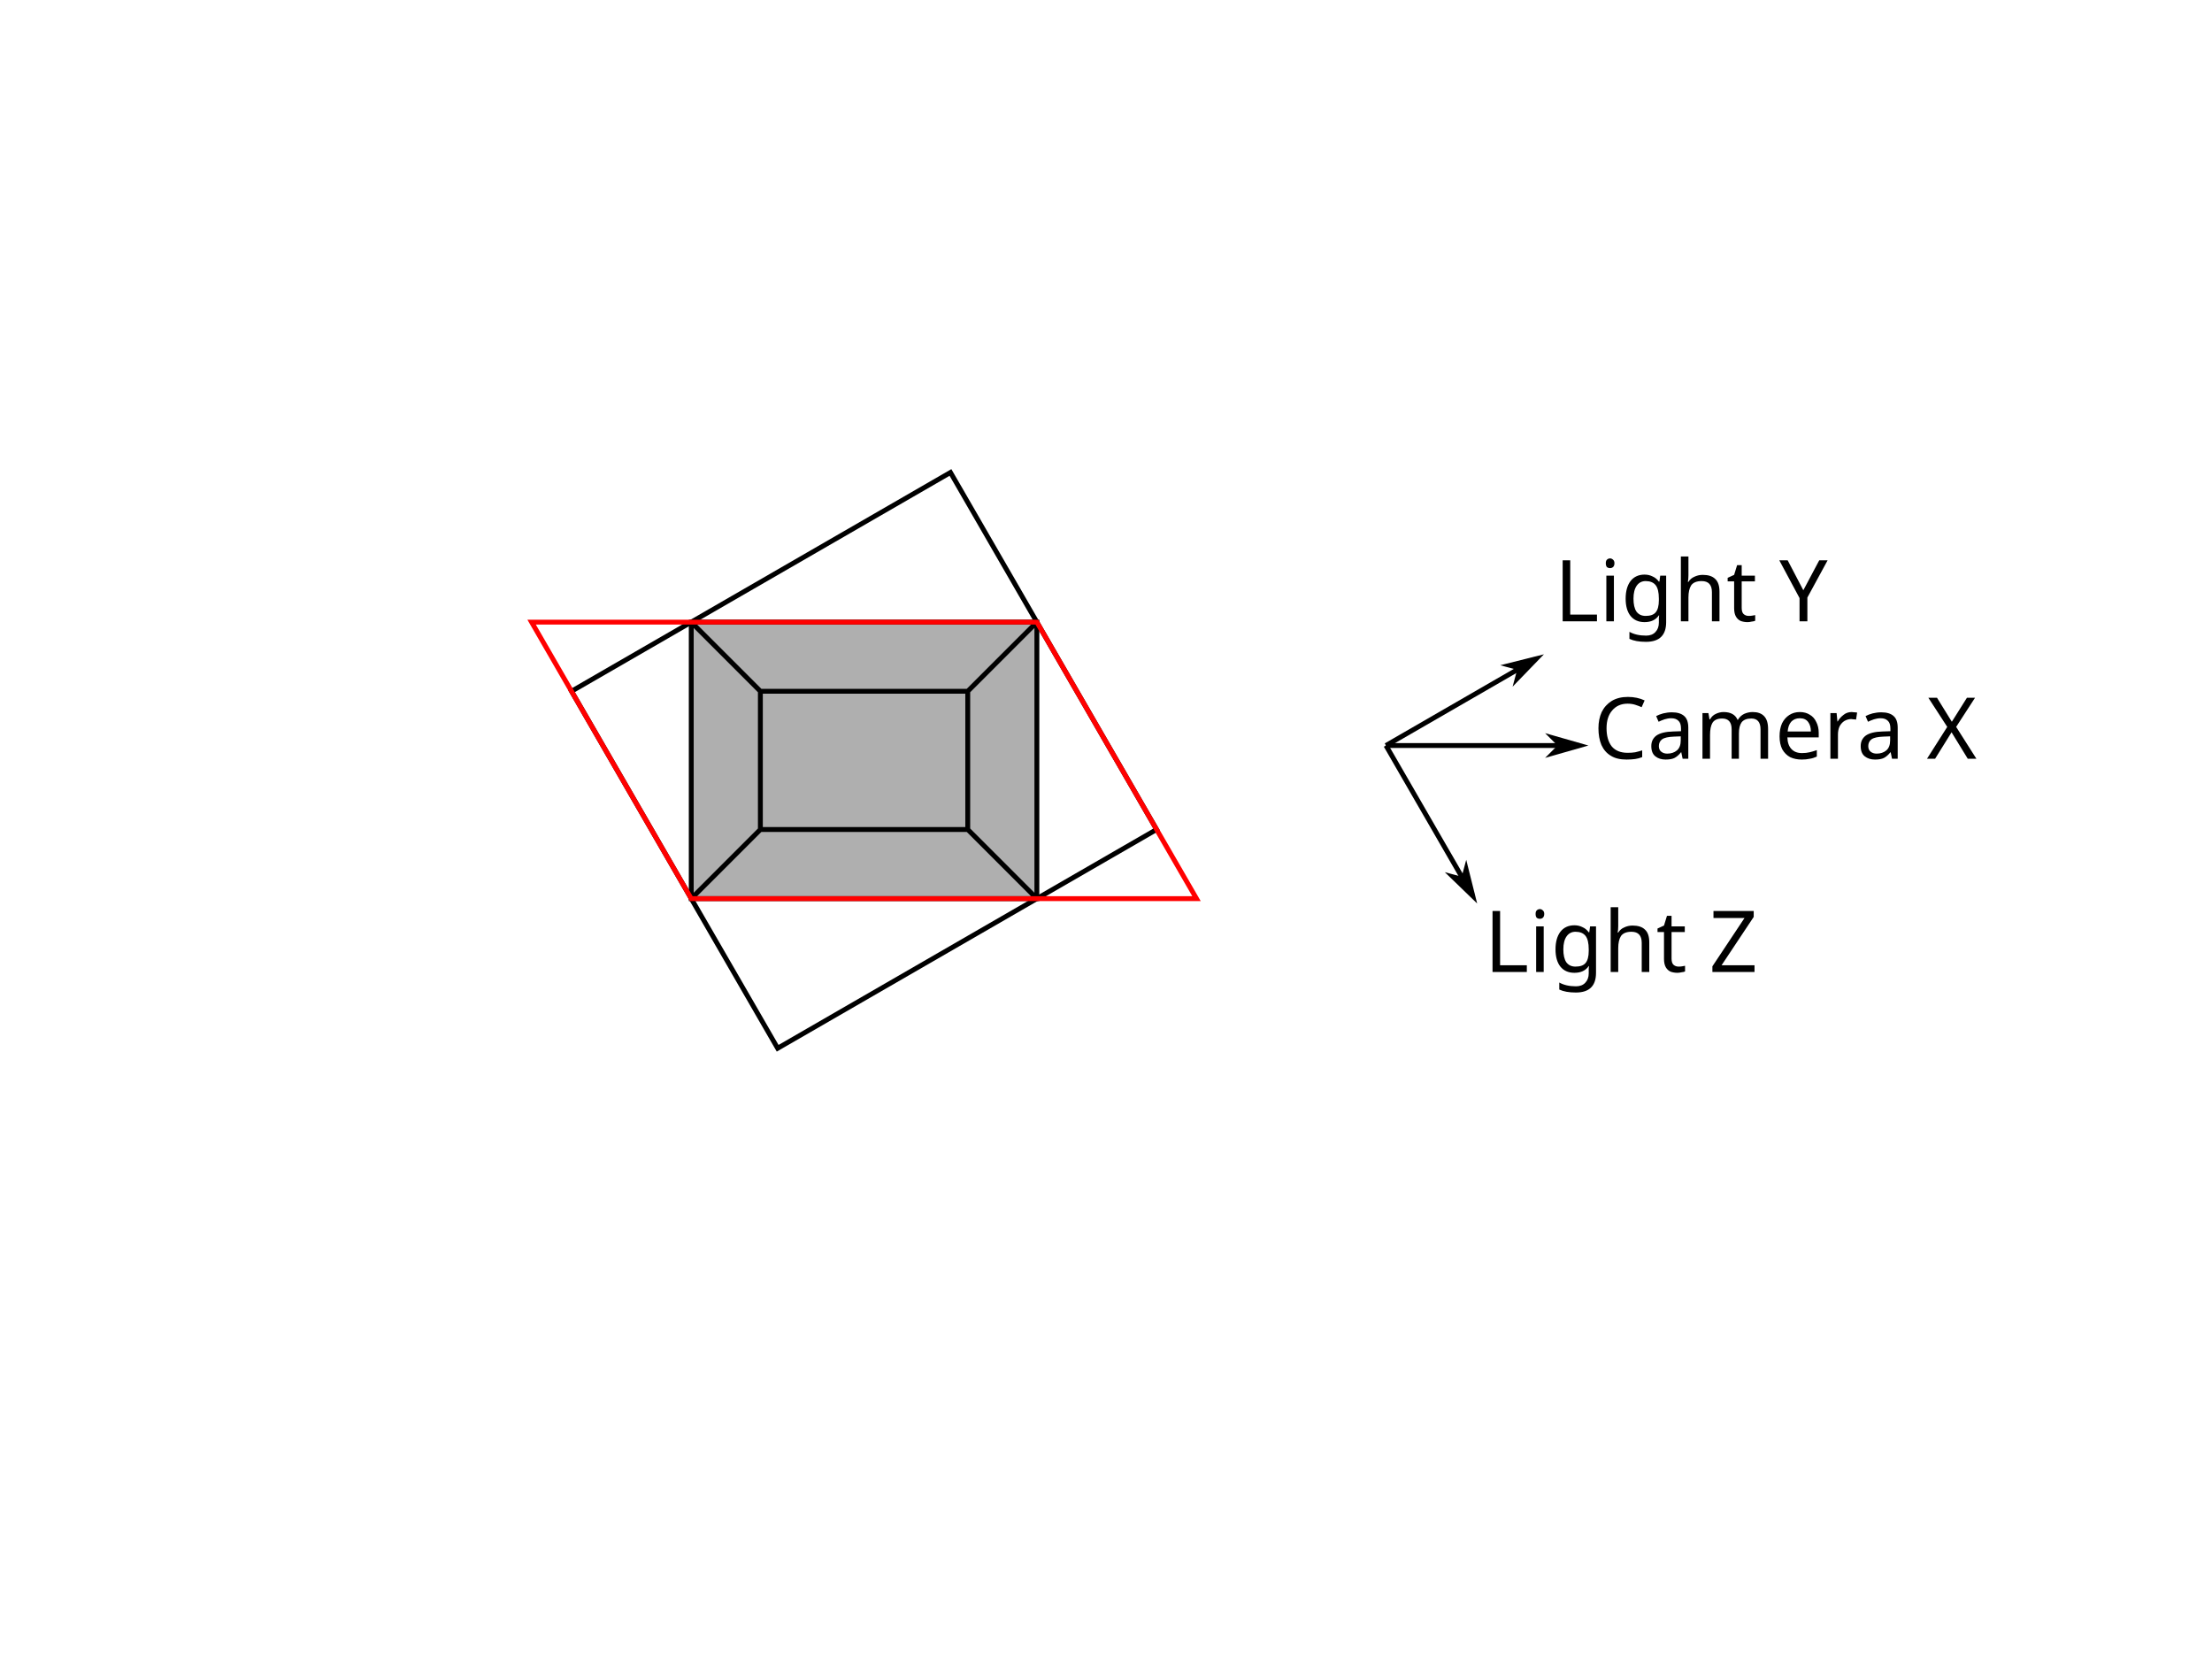
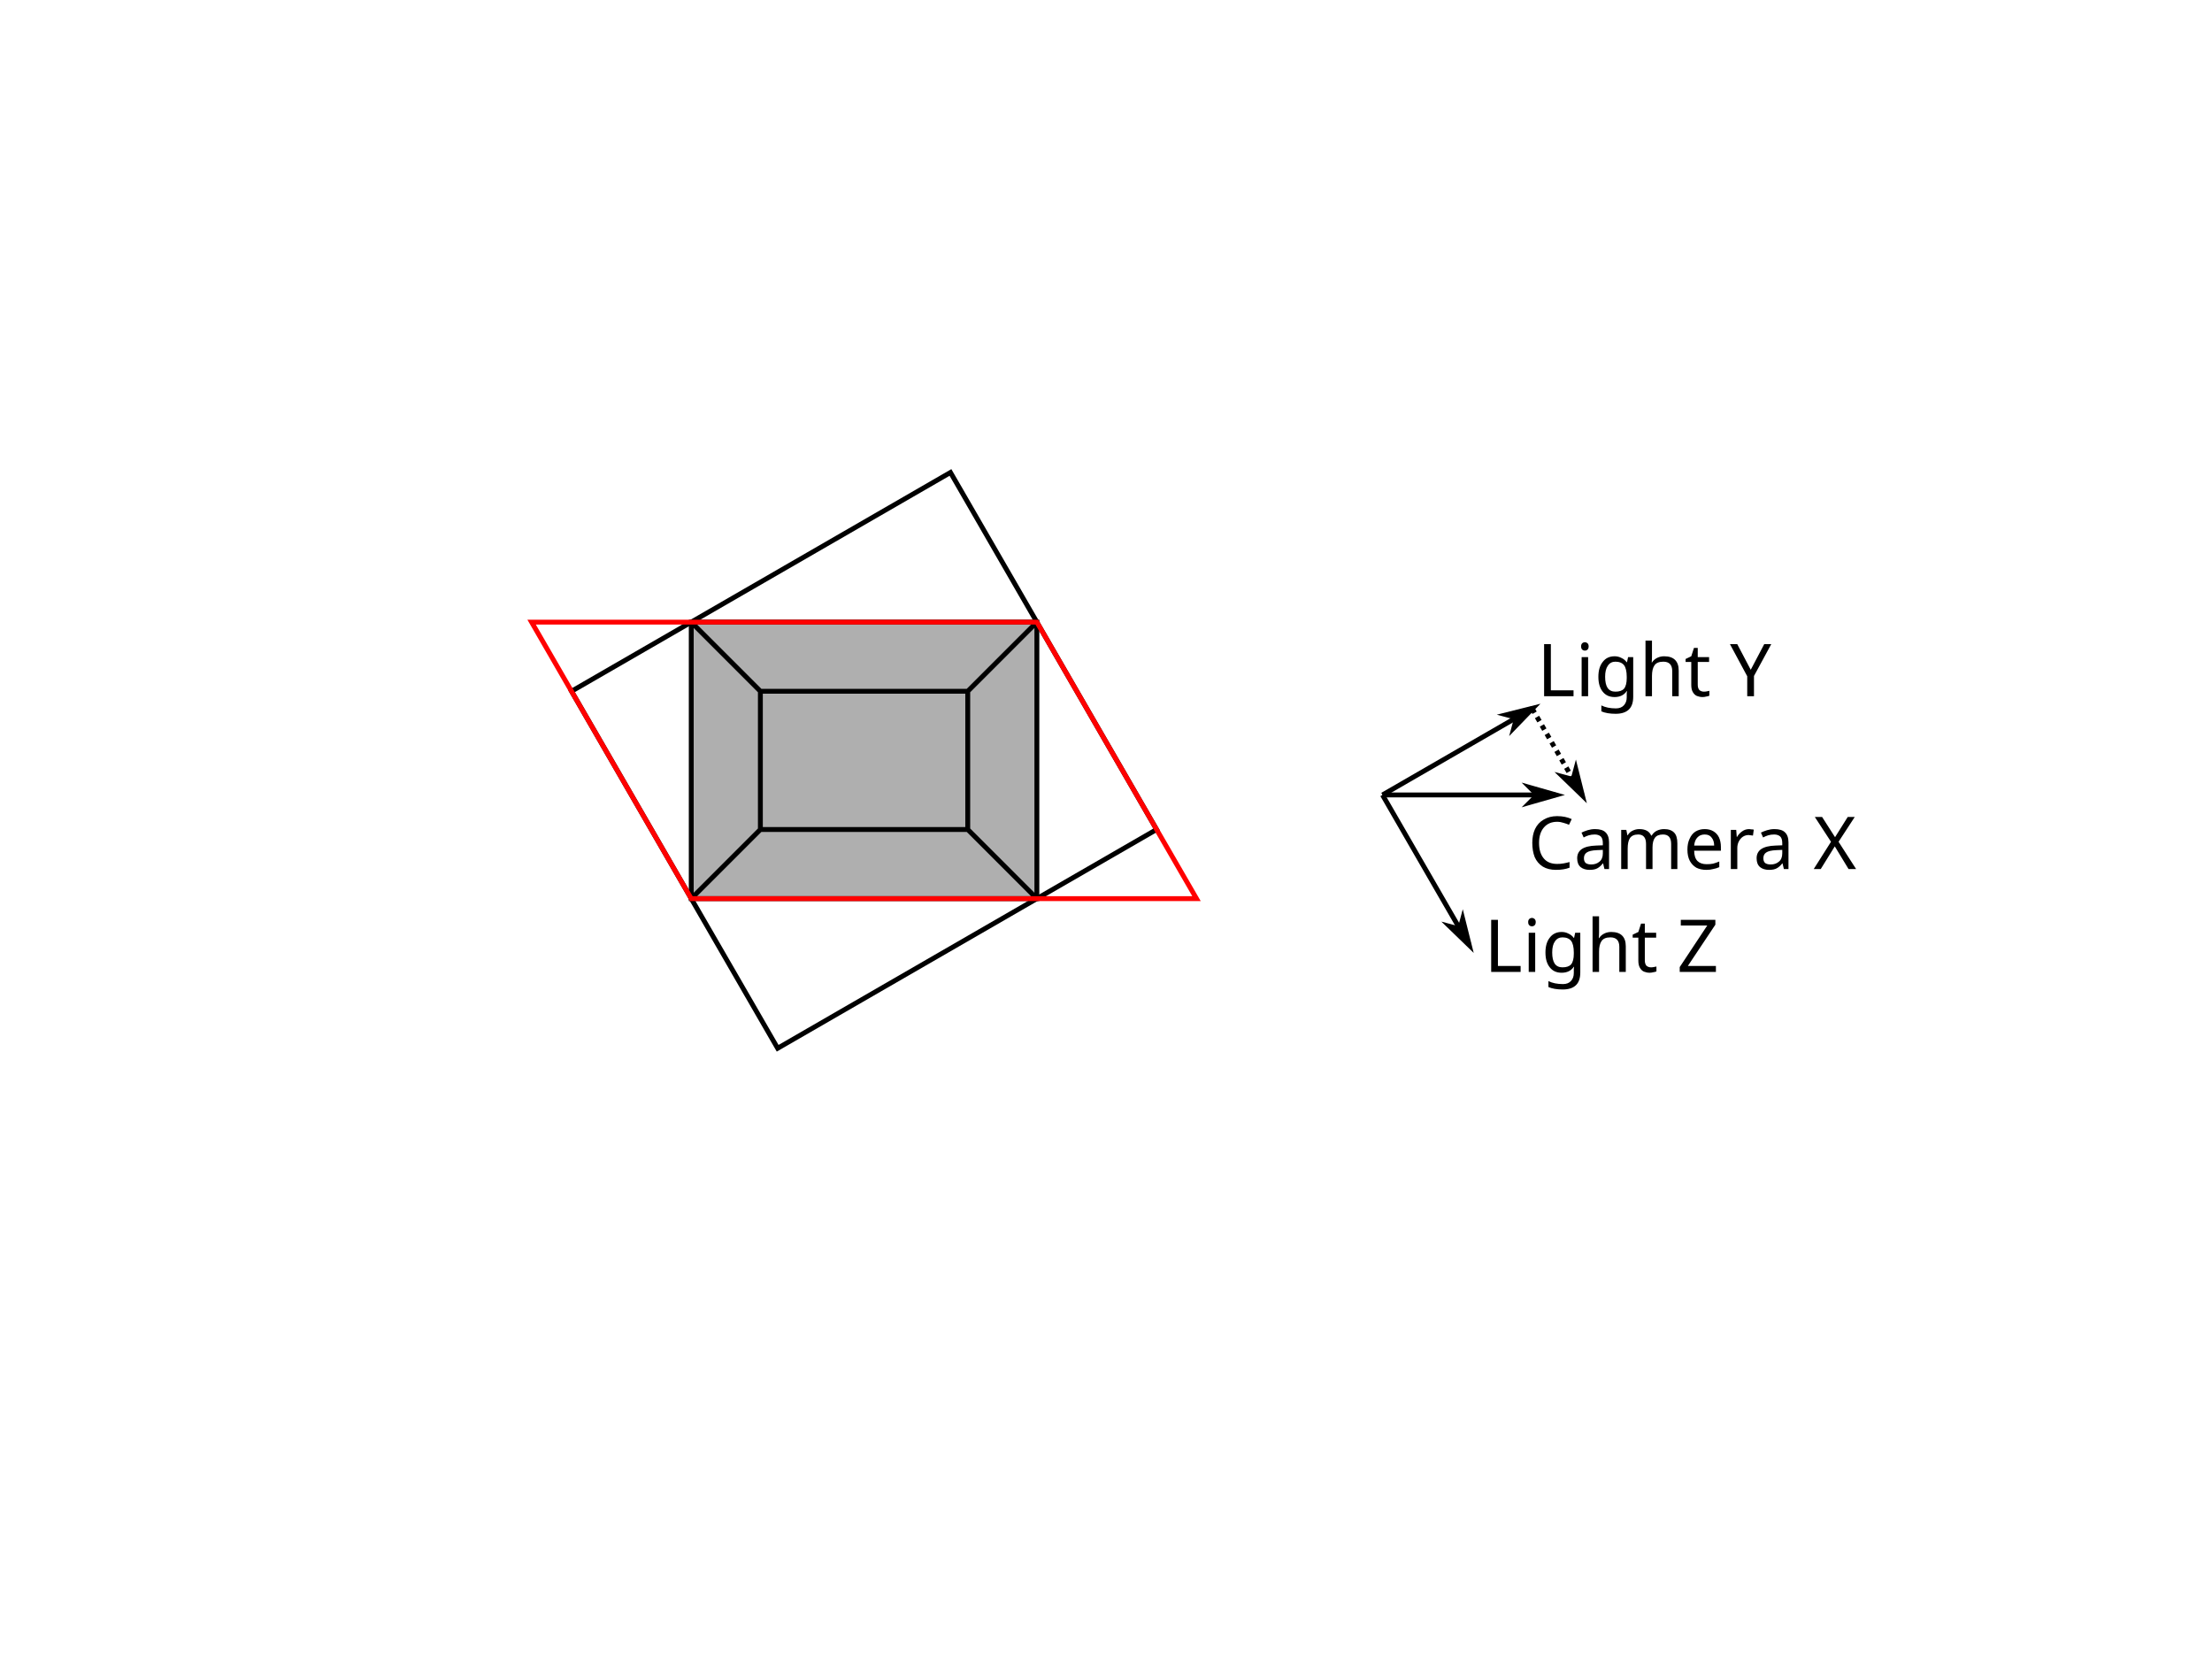
<svg xmlns="http://www.w3.org/2000/svg" width="453.543" height="340.157" id="svg2" version="1.0" viewBox="0 0 128 96">
  <defs id="defs4">
+     <marker style="overflow:visible;" id="marker4651" refX="0.0" refY="0.0" orient="auto">
+       <path transform="scale(0.4) rotate(180) translate(10,0)" style="fill-rule:evenodd;stroke:#000000;stroke-width:1pt;stroke-opacity:1;fill:#000000;fill-opacity:1" d="M 0.0,0.0 L 5.0,-5.0 L -12.5,0.0 L 5.0,5.0 L 0.0,0.0 z " id="path4653" />
+     </marker>
    <marker orient="auto" refY="0.0" refX="0.0" id="marker4547" style="overflow:visible;">
      <path id="path4549" d="M 0.0,0.0 L 5.0,-5.0 L -12.5,0.0 L 5.0,5.0 L 0.0,0.0 z " style="fill-rule:evenodd;stroke:#000000;stroke-width:1pt;stroke-opacity:1;fill:#000000;fill-opacity:1" transform="scale(0.4) rotate(180) translate(10,0)" />
    </marker>
    <marker orient="auto" refY="0.0" refX="0.0" id="marker4541" style="overflow:visible;">
      <path id="path4543" d="M 0.0,0.0 L 5.0,-5.0 L -12.5,0.0 L 5.0,5.0 L 0.0,0.0 z " style="fill-rule:evenodd;stroke:#000000;stroke-width:1pt;stroke-opacity:1;fill:#000000;fill-opacity:1" transform="scale(0.4) rotate(180) translate(10,0)" />
    </marker>
    <marker orient="auto" refY="0.0" refX="0.0" id="Arrow1Mend" style="overflow:visible;">
      <path id="path4290" d="M 0.0,0.0 L 5.0,-5.0 L -12.5,0.0 L 5.0,5.0 L 0.0,0.0 z " style="fill-rule:evenodd;stroke:#000000;stroke-width:1pt;stroke-opacity:1;fill:#000000;fill-opacity:1" transform="scale(0.4) rotate(180) translate(10,0)" />
    </marker>
    <marker style="overflow:visible;" id="marker11602" refX="0.0" refY="0.0" orient="auto">
      <path transform="scale(0.6) rotate(180) translate(0,0)" d="M 8.719,4.034 L -2.207,0.016 L 8.719,-4.002 C 6.973,-1.63 6.983,1.616 8.719,4.034 z " style="fill-rule:evenodd;stroke-width:0.625;stroke-linejoin:round;stroke:#000000;stroke-opacity:1;fill:#000000;fill-opacity:1" id="path11604" />
    </marker>
    <marker orient="auto" refY="0" refX="0" id="Arrow1Mend-6" style="overflow:visible">
      <path id="path4290-3" d="M 0,0 5,-5 -12.5,0 5,5 0,0 Z" style="fill:#000000;fill-opacity:1;fill-rule:evenodd;stroke:#000000;stroke-width:1pt;stroke-opacity:1" transform="matrix(-0.4,0,0,-0.4,-4,0)" />
    </marker>
  </defs>
  <g id="layer1" transform="translate(4.149475e-6,-698.0315)">
    <path id="path4240" style="fill:#000000;fill-rule:nonzero;stroke:#000000;stroke-width:0.282;stroke-linecap:butt;stroke-linejoin:miter;stroke-opacity:1;stroke-miterlimit:4;stroke-dasharray:none;fill-opacity:0.314" d="m 44,738.032 -4,-4 m 16,4 4,-4 m 0,16 -4,-4 m -16,4 4,-4 m 1e-6,-8 12,0 0,8 -12,0 z m -4,-4 20,0 0,16 -20,0 z" />
    <path style="fill:none;fill-rule:evenodd;stroke:#000000;stroke-width:0.282px;stroke-linecap:butt;stroke-linejoin:miter;stroke-opacity:1" d="m 55,725.371 11.928,20.66 -21.928,12.66 -11.928,-20.66 z" id="path4252" />
    <path style="fill:none;fill-rule:evenodd;stroke:#ff0000;stroke-width:0.282px;stroke-linecap:butt;stroke-linejoin:miter;stroke-opacity:1" d="m 40,750.032 29.237,0 -9.237,-16 -29.238,0 z" id="path4254" />
-     <path style="fill:none;fill-rule:evenodd;stroke:#000000;stroke-width:0.282;stroke-linecap:butt;stroke-linejoin:miter;stroke-miterlimit:4;stroke-dasharray:none;stroke-opacity:1;marker-end:url(#Arrow1Mend)" d="m 80.2,741.172 5,8.66" id="path4275" />
-     <path style="fill:none;fill-rule:evenodd;stroke:#000000;stroke-width:0.282px;stroke-linecap:butt;stroke-linejoin:miter;stroke-opacity:1;marker-end:url(#marker4541)" d="m 80.2,741.172 8.66,-5" id="path4539" />
-     <path style="fill:none;fill-rule:evenodd;stroke:#000000;stroke-width:0.282;stroke-linecap:butt;stroke-linejoin:miter;stroke-miterlimit:4;stroke-dasharray:none;stroke-dashoffset:0;stroke-opacity:1;marker-end:url(#marker4547)" d="m 80.2,741.172 11.16,0" id="path4545" />
-     <text xml:space="preserve" style="font-style:normal;font-variant:normal;font-weight:normal;font-stretch:normal;font-size:4.939px;line-height:125%;font-family:'Accanthis ADF Std';-inkscape-font-specification:'Accanthis ADF Std, Normal';text-align:start;letter-spacing:0px;word-spacing:0px;writing-mode:lr-tb;text-anchor:start;fill:#000000;fill-opacity:1;stroke:none;stroke-width:1px;stroke-linecap:butt;stroke-linejoin:miter;stroke-opacity:1" x="85.882" y="754.276" id="text4572">
+     <path style="fill:none;fill-rule:evenodd;stroke:#000000;stroke-width:0.282;stroke-linecap:butt;stroke-linejoin:miter;stroke-miterlimit:4;stroke-dasharray:none;stroke-opacity:1;marker-end:url(#Arrow1Mend)" d="m 80,744.032 5,8.66" id="path4275" />
+     <path style="fill:none;fill-rule:evenodd;stroke:#000000;stroke-width:0.282;stroke-linecap:butt;stroke-linejoin:miter;stroke-miterlimit:4;stroke-dasharray:none;stroke-opacity:1;marker-end:url(#marker4541)" d="m 80,744.032 8.66,-5" id="path4539" />
+     <path style="fill:none;fill-rule:evenodd;stroke:#000000;stroke-width:0.282;stroke-linecap:butt;stroke-linejoin:miter;stroke-miterlimit:4;stroke-dasharray:none;stroke-dashoffset:0;stroke-opacity:1;marker-end:url(#marker4547)" d="m 80,744.032 10,0" id="path4545" />
+     <text xml:space="preserve" style="font-style:normal;font-variant:normal;font-weight:normal;font-stretch:normal;font-size:4.233px;line-height:125%;font-family:'Accanthis ADF Std';-inkscape-font-specification:'Accanthis ADF Std, Normal';text-align:start;letter-spacing:0px;word-spacing:0px;writing-mode:lr;text-anchor:start;fill:#000000;fill-opacity:1;stroke:none;stroke-width:1px;stroke-linecap:butt;stroke-linejoin:miter;stroke-opacity:1;" x="85.882" y="754.276" id="text4572">
      <tspan id="tspan4574" x="85.882" y="754.276">Light Z</tspan>
    </text>
-     <text xml:space="preserve" style="font-style:normal;font-variant:normal;font-weight:normal;font-stretch:normal;font-size:4.939px;line-height:125%;font-family:'Accanthis ADF Std';-inkscape-font-specification:'Accanthis ADF Std, Normal';text-align:start;letter-spacing:0px;word-spacing:0px;writing-mode:lr-tb;text-anchor:start;fill:#000000;fill-opacity:1;stroke:none;stroke-width:1px;stroke-linecap:butt;stroke-linejoin:miter;stroke-opacity:1" x="92.199" y="741.936" id="text4576">
-       <tspan id="tspan4578" x="92.199" y="741.936">Camera X</tspan>
+     <text xml:space="preserve" style="font-style:normal;font-variant:normal;font-weight:normal;font-stretch:normal;font-size:4.233px;line-height:125%;font-family:'Accanthis ADF Std';-inkscape-font-specification:'Accanthis ADF Std, Normal';text-align:start;letter-spacing:0px;word-spacing:0px;writing-mode:lr-tb;text-anchor:start;fill:#000000;fill-opacity:1;stroke:none;stroke-width:1px;stroke-linecap:butt;stroke-linejoin:miter;stroke-opacity:1" x="88.402" y="748.321" id="text4576">
+       <tspan id="tspan4578" x="88.402" y="748.321">Camera X</tspan>
    </text>
-     <text xml:space="preserve" style="font-style:normal;font-variant:normal;font-weight:normal;font-stretch:normal;font-size:4.939px;line-height:125%;font-family:'Accanthis ADF Std';-inkscape-font-specification:'Accanthis ADF Std, Normal';text-align:start;letter-spacing:0px;word-spacing:0px;writing-mode:lr-tb;text-anchor:start;fill:#000000;fill-opacity:1;stroke:none;stroke-width:1px;stroke-linecap:butt;stroke-linejoin:miter;stroke-opacity:1" x="89.94" y="733.982" id="text4580">
-       <tspan id="tspan4582" x="89.94" y="733.982">Light Y</tspan>
+     <text xml:space="preserve" style="font-style:normal;font-variant:normal;font-weight:normal;font-stretch:normal;font-size:4.233px;line-height:125%;font-family:'Accanthis ADF Std';-inkscape-font-specification:'Accanthis ADF Std, Normal';text-align:start;letter-spacing:0px;word-spacing:0px;writing-mode:lr-tb;text-anchor:start;fill:#000000;fill-opacity:1;stroke:none;stroke-width:1px;stroke-linecap:butt;stroke-linejoin:miter;stroke-opacity:1" x="88.947" y="738.321" id="text4580">
+       <tspan id="tspan4582" x="88.947" y="738.321">Light Y</tspan>
    </text>
+     <path style="fill:none;fill-rule:evenodd;stroke:#000000;stroke-width:0.282;stroke-linecap:butt;stroke-linejoin:miter;stroke-opacity:1;marker-end:url(#marker4651);stroke-miterlimit:4;stroke-dasharray:0.282,0.282;stroke-dashoffset:0" d="m 88.66,739.032 2.887,5" id="path4211" />
  </g>
</svg>
